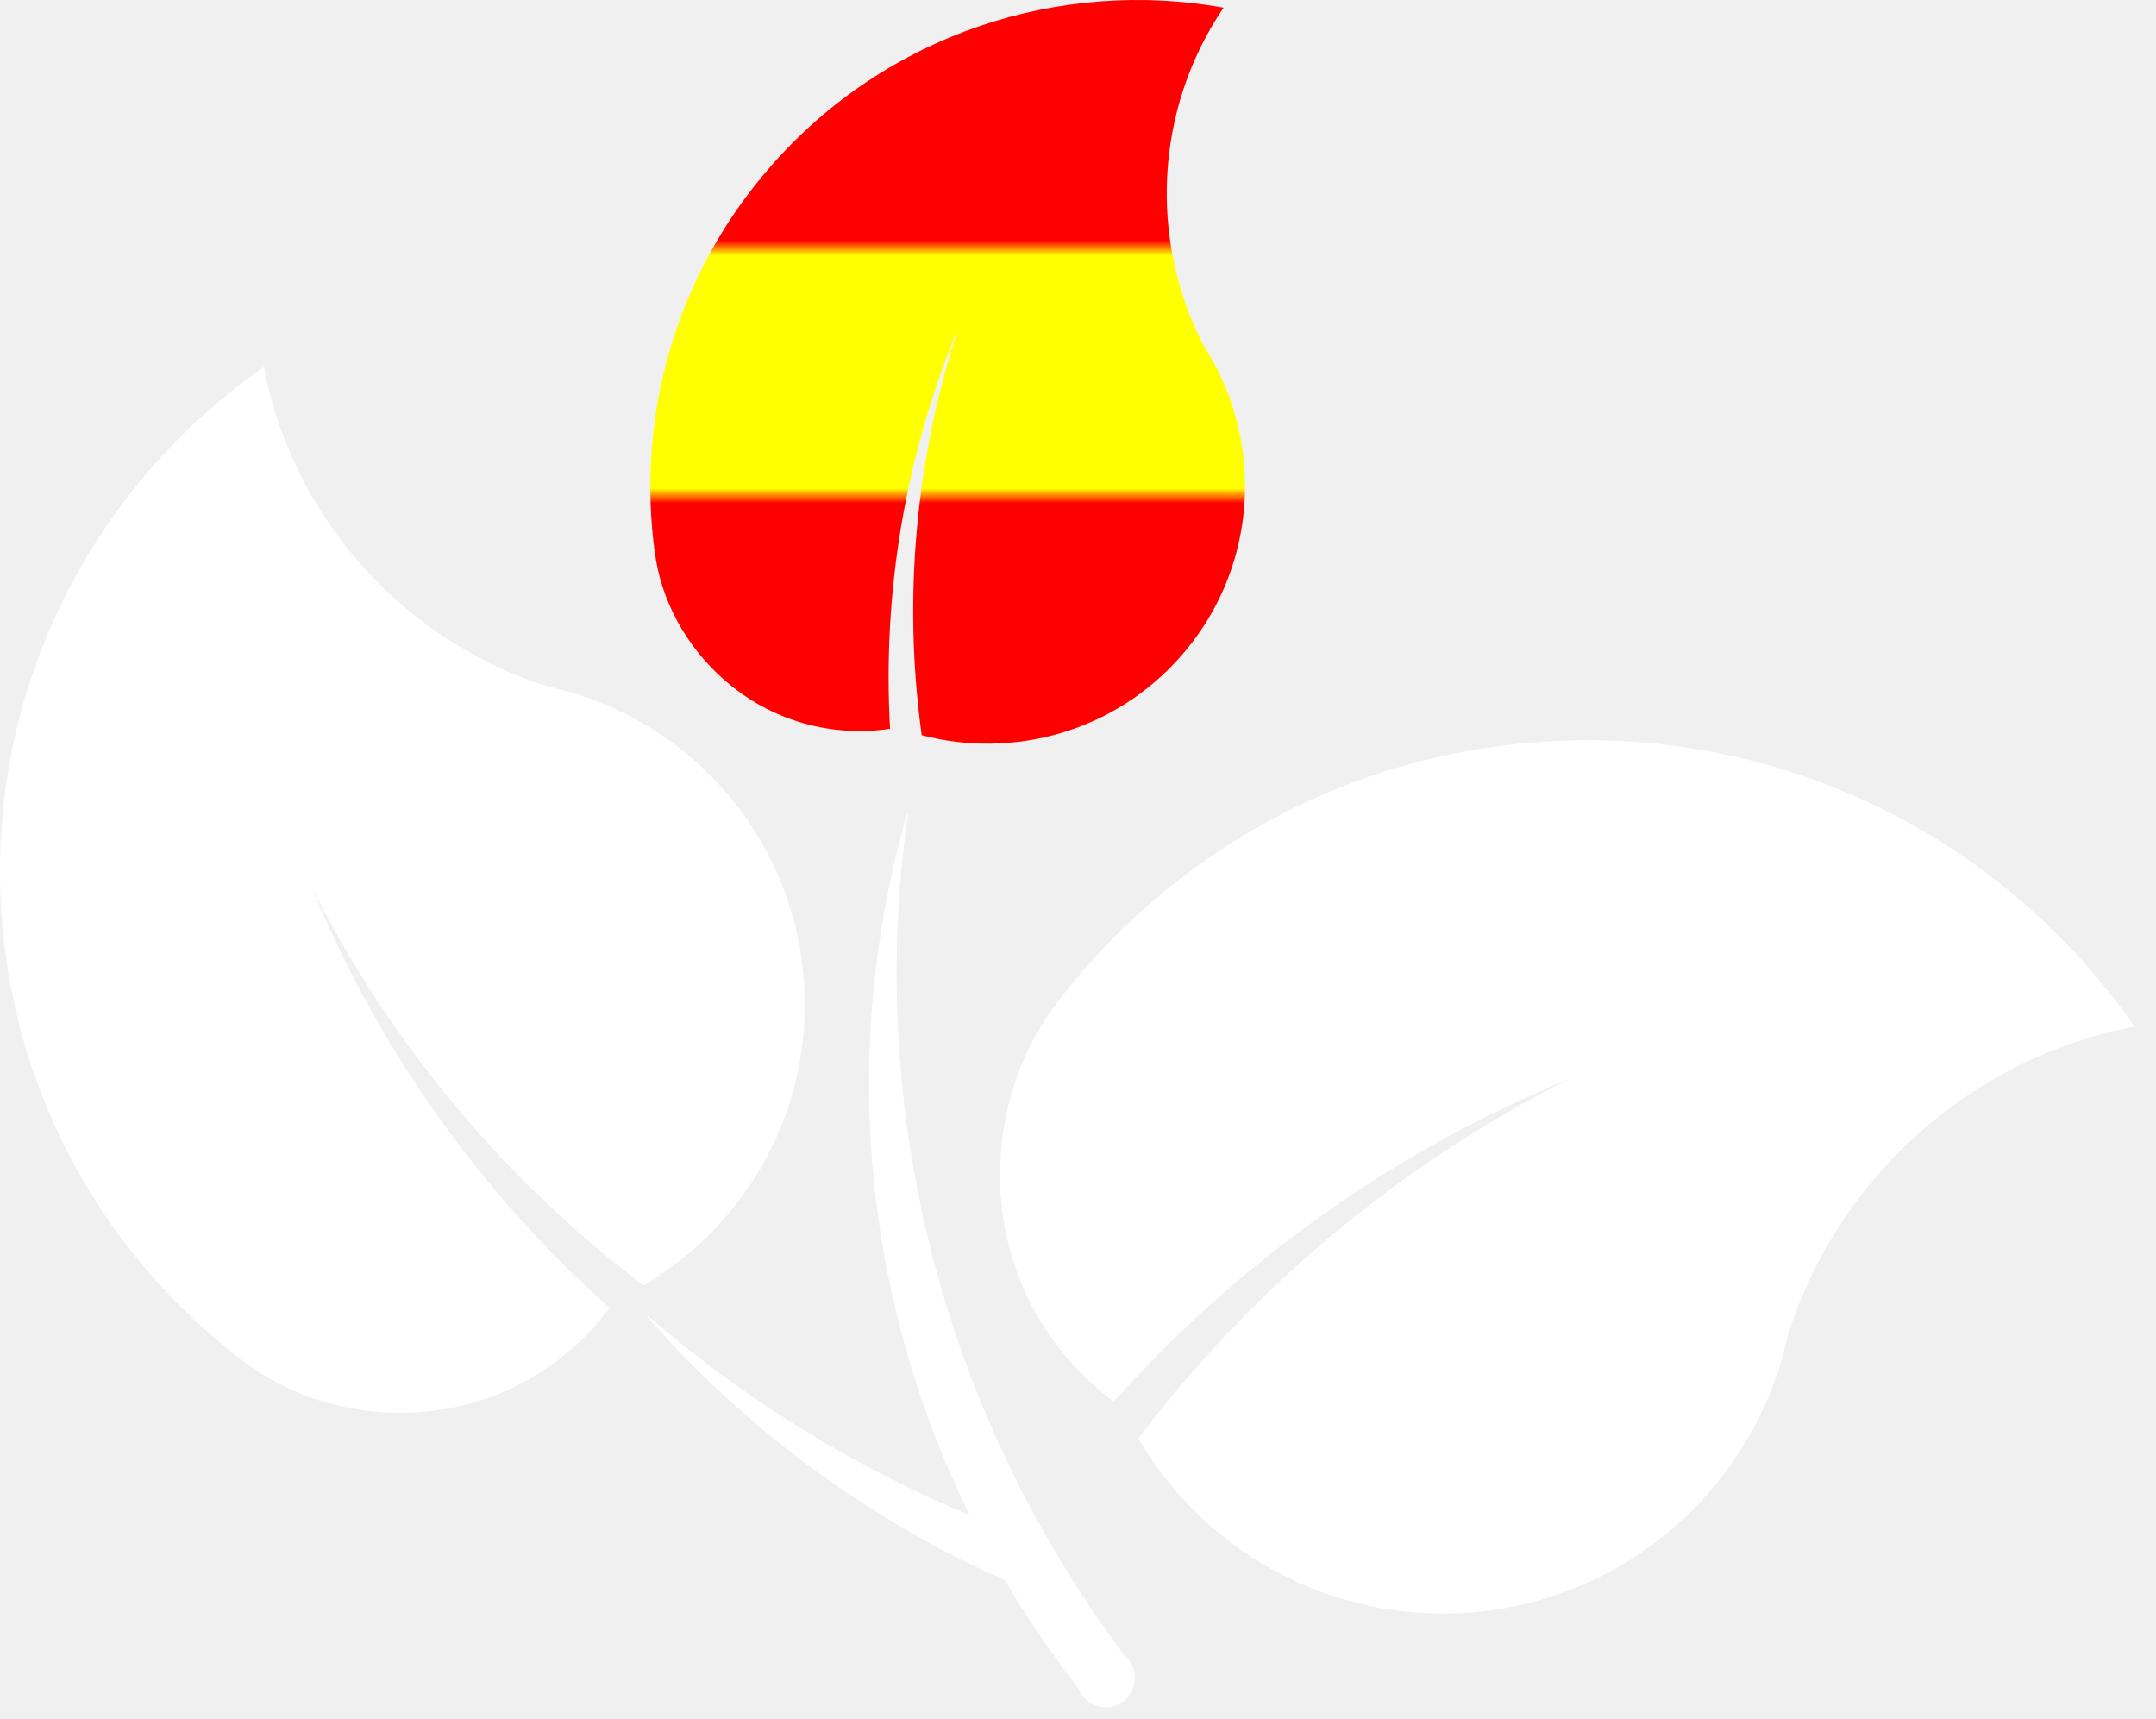
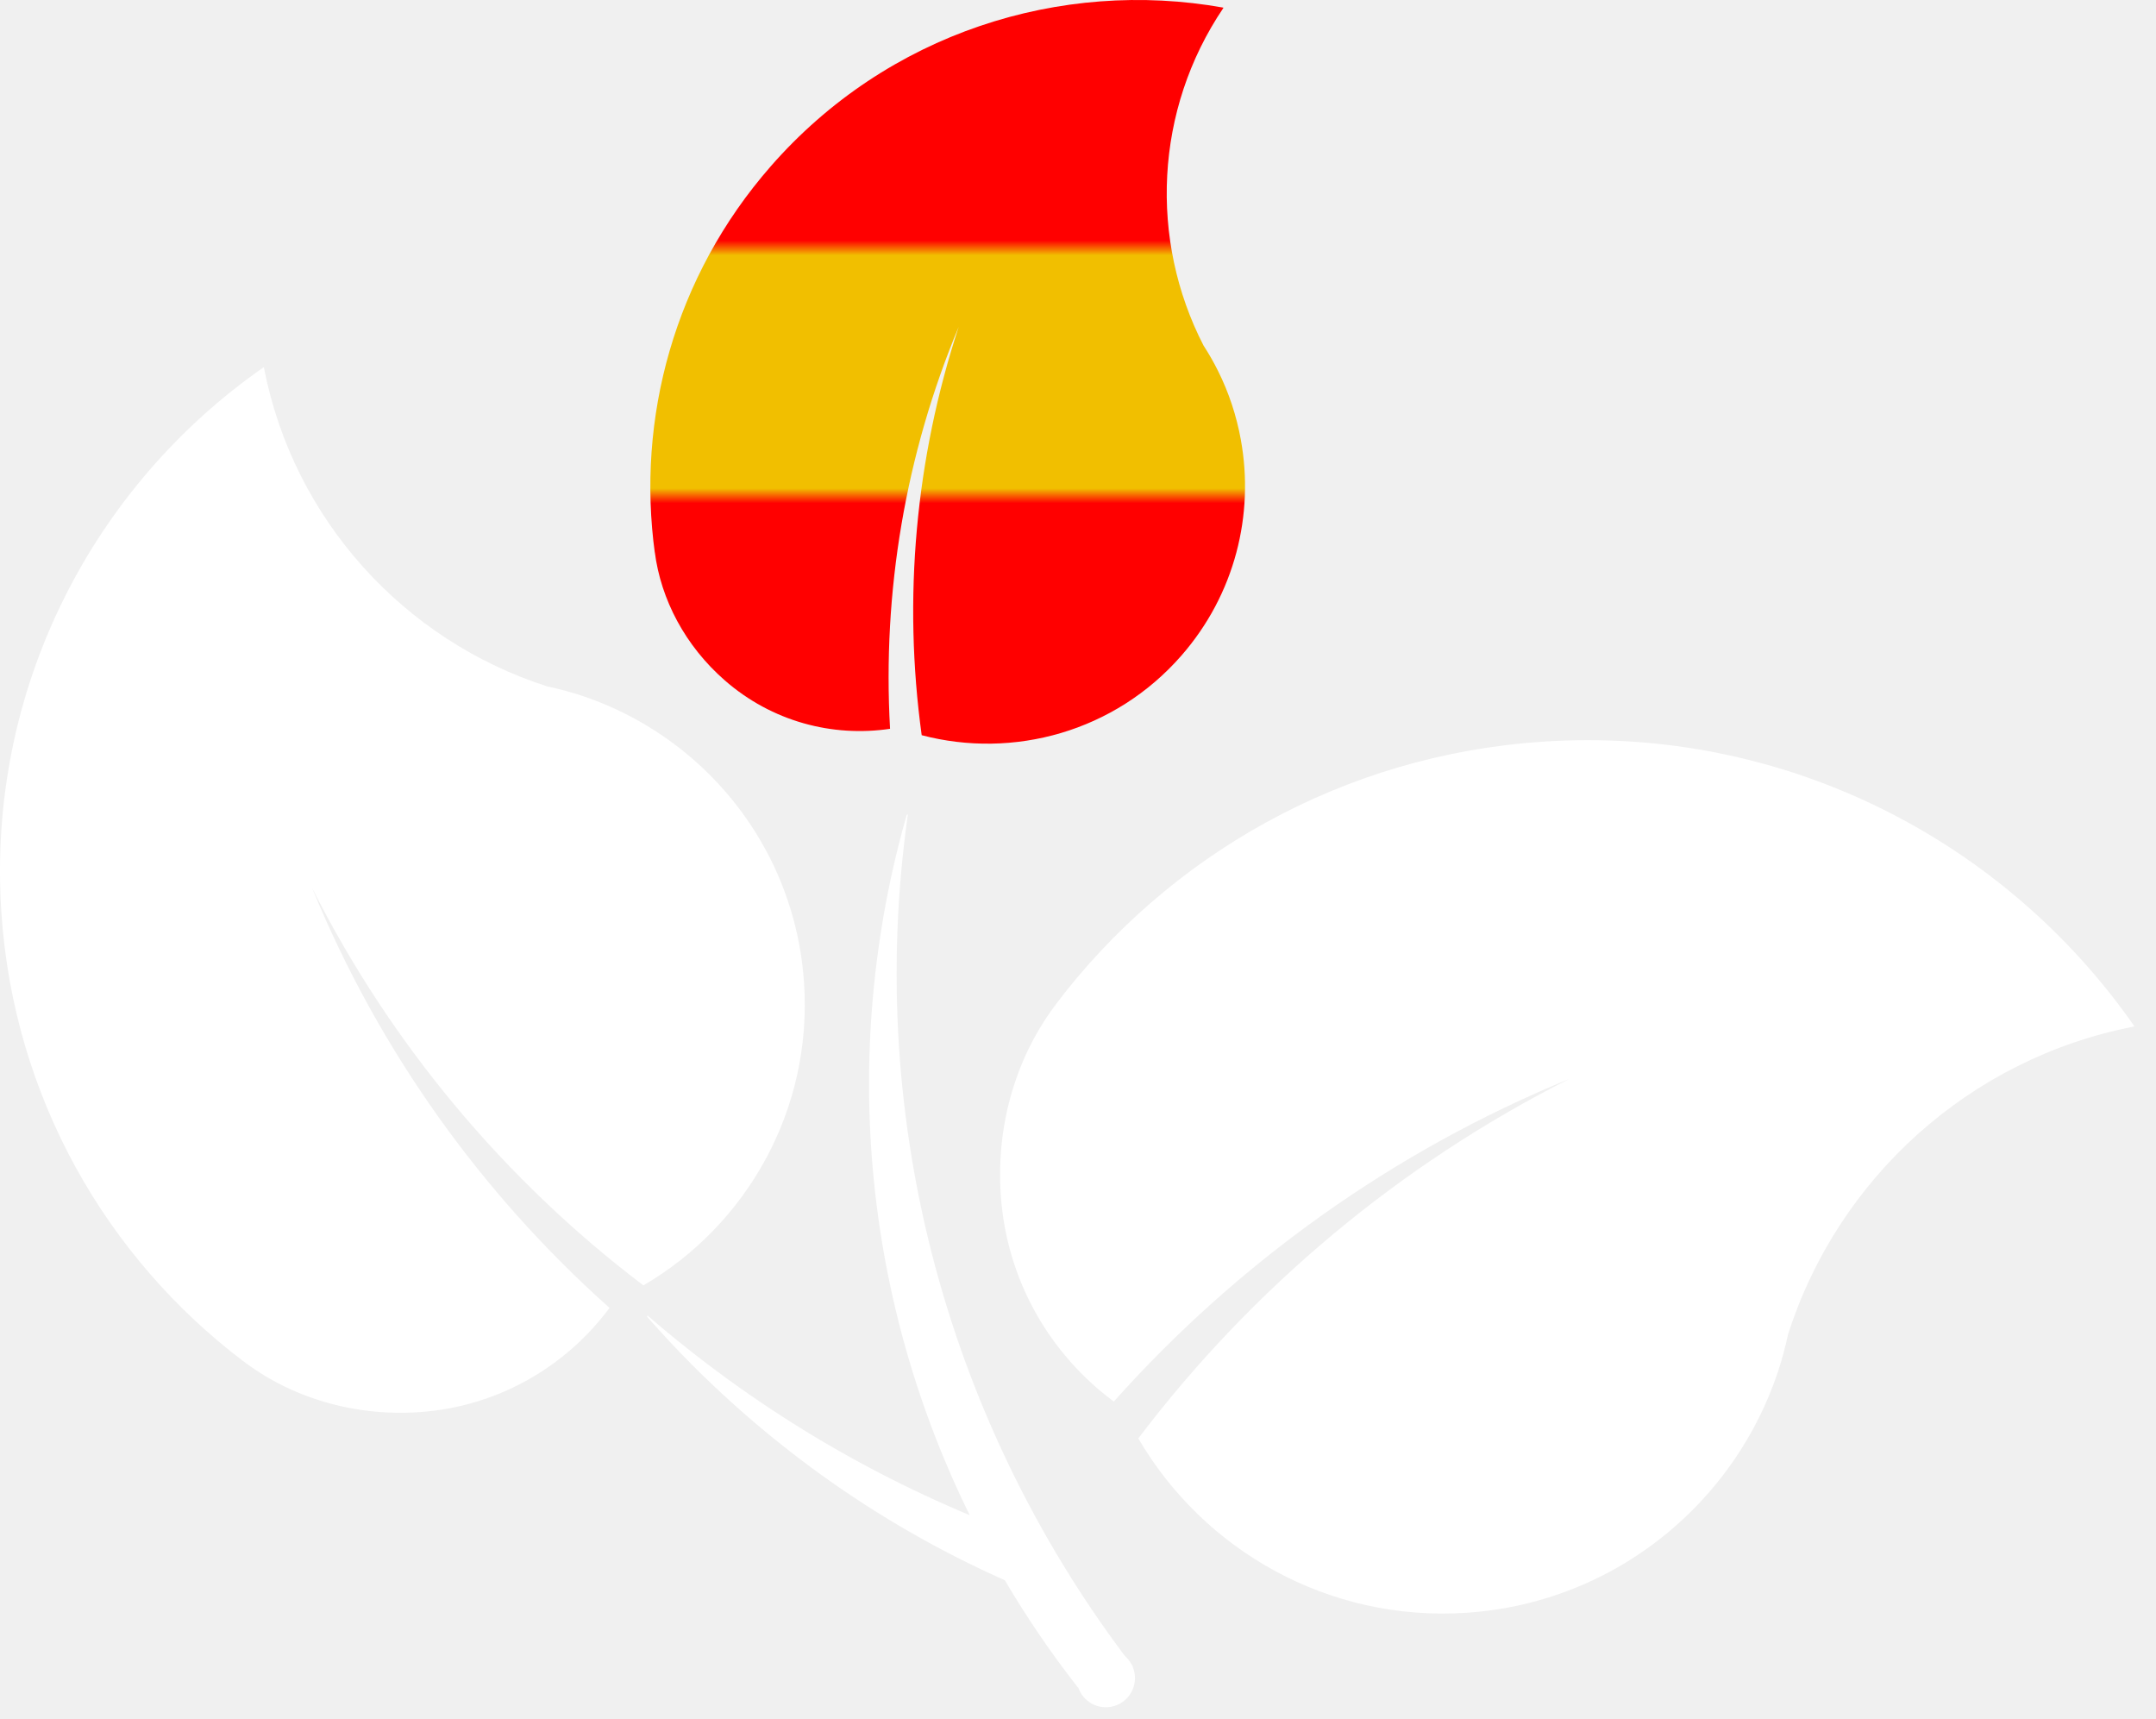
<svg xmlns="http://www.w3.org/2000/svg" id="Layer_2" data-name="Layer 2" viewBox="0 0 640 510">
  <defs>
    <style> .cls-1 { fill: #088180; } .cls-1, .cls-2 { stroke-width: 0px; } .cls-2 { fill: #fff; } </style>
-     <linearGradient id="es-top-dfc6-vertical-gradient-bf2bce" x1="0%" y1="0%" x2="0%" y2="100%">
+     <linearGradient id="es-top-88bf-vertical-gradient-b88af0" x1="0%" y1="0%" x2="0%" y2="100%">
      <stop offset="0.00%" style="stop-color:#FF0000" />
      <stop offset="32.33%" style="stop-color:#FF0000" />
-       <stop offset="34.33%" style="stop-color:#FFFF00" />
-       <stop offset="65.67%" style="stop-color:#FFFF00" />
+       <stop offset="34.33%" style="stop-color:#F1BF00" />
+       <stop offset="65.67%" style="stop-color:#F1BF00" />
      <stop offset="67.67%" style="stop-color:#FF0000" />
      <stop offset="100.00%" style="stop-color:#FF0000" />
    </linearGradient>
  </defs>
  <g id="Layer_1-2" data-name="Layer 1">
    <path class="cls-1" d="m200.76,164.31s0,.02-.01.04c.01-.02.01-.03.01-.04Z" />
    <path class="cls-1" d="m336.98,299.22s-.03.01-.04.02c.02-.01.03-.01.04-.02Z" />
    <path class="cls-2" d="m335.97,494.14c2.17,4.26.47,9.47-3.78,11.64-4.27,2.17-9.48.47-11.64-3.79-2.17-4.27-.49-9.47,3.79-11.63,4.26-2.17,9.47-.47,11.63,3.78Z" />
    <path class="cls-2" d="m92.66,263.59c23.4,46.34,57.14,86.7,98.33,117.92,30.62-17.89,50.22-52.01,47.69-89.8-2.04-30.52-18.07-56.76-41.39-72.92-7.45-5.16-15.62-9.29-24.34-12.22-3.41-1.13-6.91-2.08-10.47-2.83-42.4-13.57-75.36-49.41-84.13-94.6l-.14-.1C27.48,144.39-4.01,204.67.41,270.87c3.66,54.84,31.24,102.41,71.85,133.18-.18-.14-.34-.28-.52-.42,14.29,11.07,33.1,16.81,52.58,15.51,23.41-1.57,43.64-13.48,56.61-30.95-38.23-34.09-68.6-76.67-88.27-124.61Zm-35.79,124.1s.01.02.03.03t-.03-.03Z" />
-     <path d="m284.59,97c-12.86,39.08-16.58,80.63-10.99,121.21,27.19,7.15,57.32-1,77.07-23.6,15.96-18.25,21.7-41.94,17.67-64.09-1.28-7.07-3.54-13.98-6.8-20.49-1.27-2.55-2.69-5.03-4.27-7.46-16.16-31.37-14.56-69.93,5.86-100.17v-.14c-48.26-8.63-99.72,7.51-134.33,47.09-28.7,32.81-39.9,74.91-34.39,114.94-.02-.18-.04-.35-.05-.52,1.8,14.22,9.12,27.98,20.78,38.16,14,12.25,32,16.92,49.07,14.38-2.3-40.53,4.54-81.42,20.38-119.31Zm-89.63,49.5s0,.02-.02.04c.02-.02.02-.03.02-.04Z" processed="true" fill="url(#es-top-dfc6-vertical-gradient-bf2bce)" />
+     <path d="m284.59,97c-12.86,39.08-16.58,80.63-10.99,121.21,27.19,7.15,57.32-1,77.07-23.6,15.96-18.25,21.7-41.94,17.67-64.09-1.28-7.07-3.54-13.98-6.8-20.49-1.27-2.55-2.69-5.03-4.27-7.46-16.16-31.37-14.56-69.93,5.86-100.17v-.14c-48.26-8.63-99.72,7.51-134.33,47.09-28.7,32.81-39.9,74.91-34.39,114.94-.02-.18-.04-.35-.05-.52,1.8,14.22,9.12,27.98,20.78,38.16,14,12.25,32,16.92,49.07,14.38-2.3-40.53,4.54-81.42,20.38-119.31Zm-89.63,49.5s0,.02-.02.04c.02-.02.02-.03.02-.04Z" processed="true" fill="url(#es-top-88bf-vertical-gradient-b88af0)" />
    <path class="cls-2" d="m465.83,320.23c-50.27,25.39-94.07,62.01-127.93,106.7,19.4,33.22,56.42,54.48,97.43,51.75,33.12-2.21,61.59-19.61,79.13-44.93,5.6-8.07,10.09-16.96,13.25-26.42,1.23-3.7,2.25-7.49,3.08-11.35,14.72-46,53.61-81.77,102.64-91.29l.12-.13c-38.36-55.05-103.77-89.23-175.59-84.43-59.53,3.97-111.13,33.87-144.53,77.94.15-.19.31-.36.46-.55-12.02,15.51-18.24,35.91-16.82,57.05,1.68,25.4,14.61,47.35,33.56,61.42,37-41.46,83.2-74.42,135.21-95.77Zm-134.66-38.82s-.02,0-.02.02c0-.02.01-.02.02-.02Z" />
    <path class="cls-2" d="m269.5,241.69c-.11.05-.23.11-.35.17-1.69,5.97-3.23,12.03-4.57,18.18-18.98,87.93,3.98,175.16,55.42,240.84,5.66-1.54,11.11-3.67,16.27-6.28-53.72-69.9-79.88-160.26-66.77-252.92Z" />
    <path class="cls-2" d="m192.17,390.42c-.03.13-.04.28-.06.41,4.35,4.94,8.88,9.79,13.59,14.52,30.01,29.98,64.64,52.48,101.6,67.51-4.39-6.59-8.54-13.37-12.42-20.29-36.69-14.44-71.5-35.14-102.72-62.16Z" />
  </g>
</svg>
